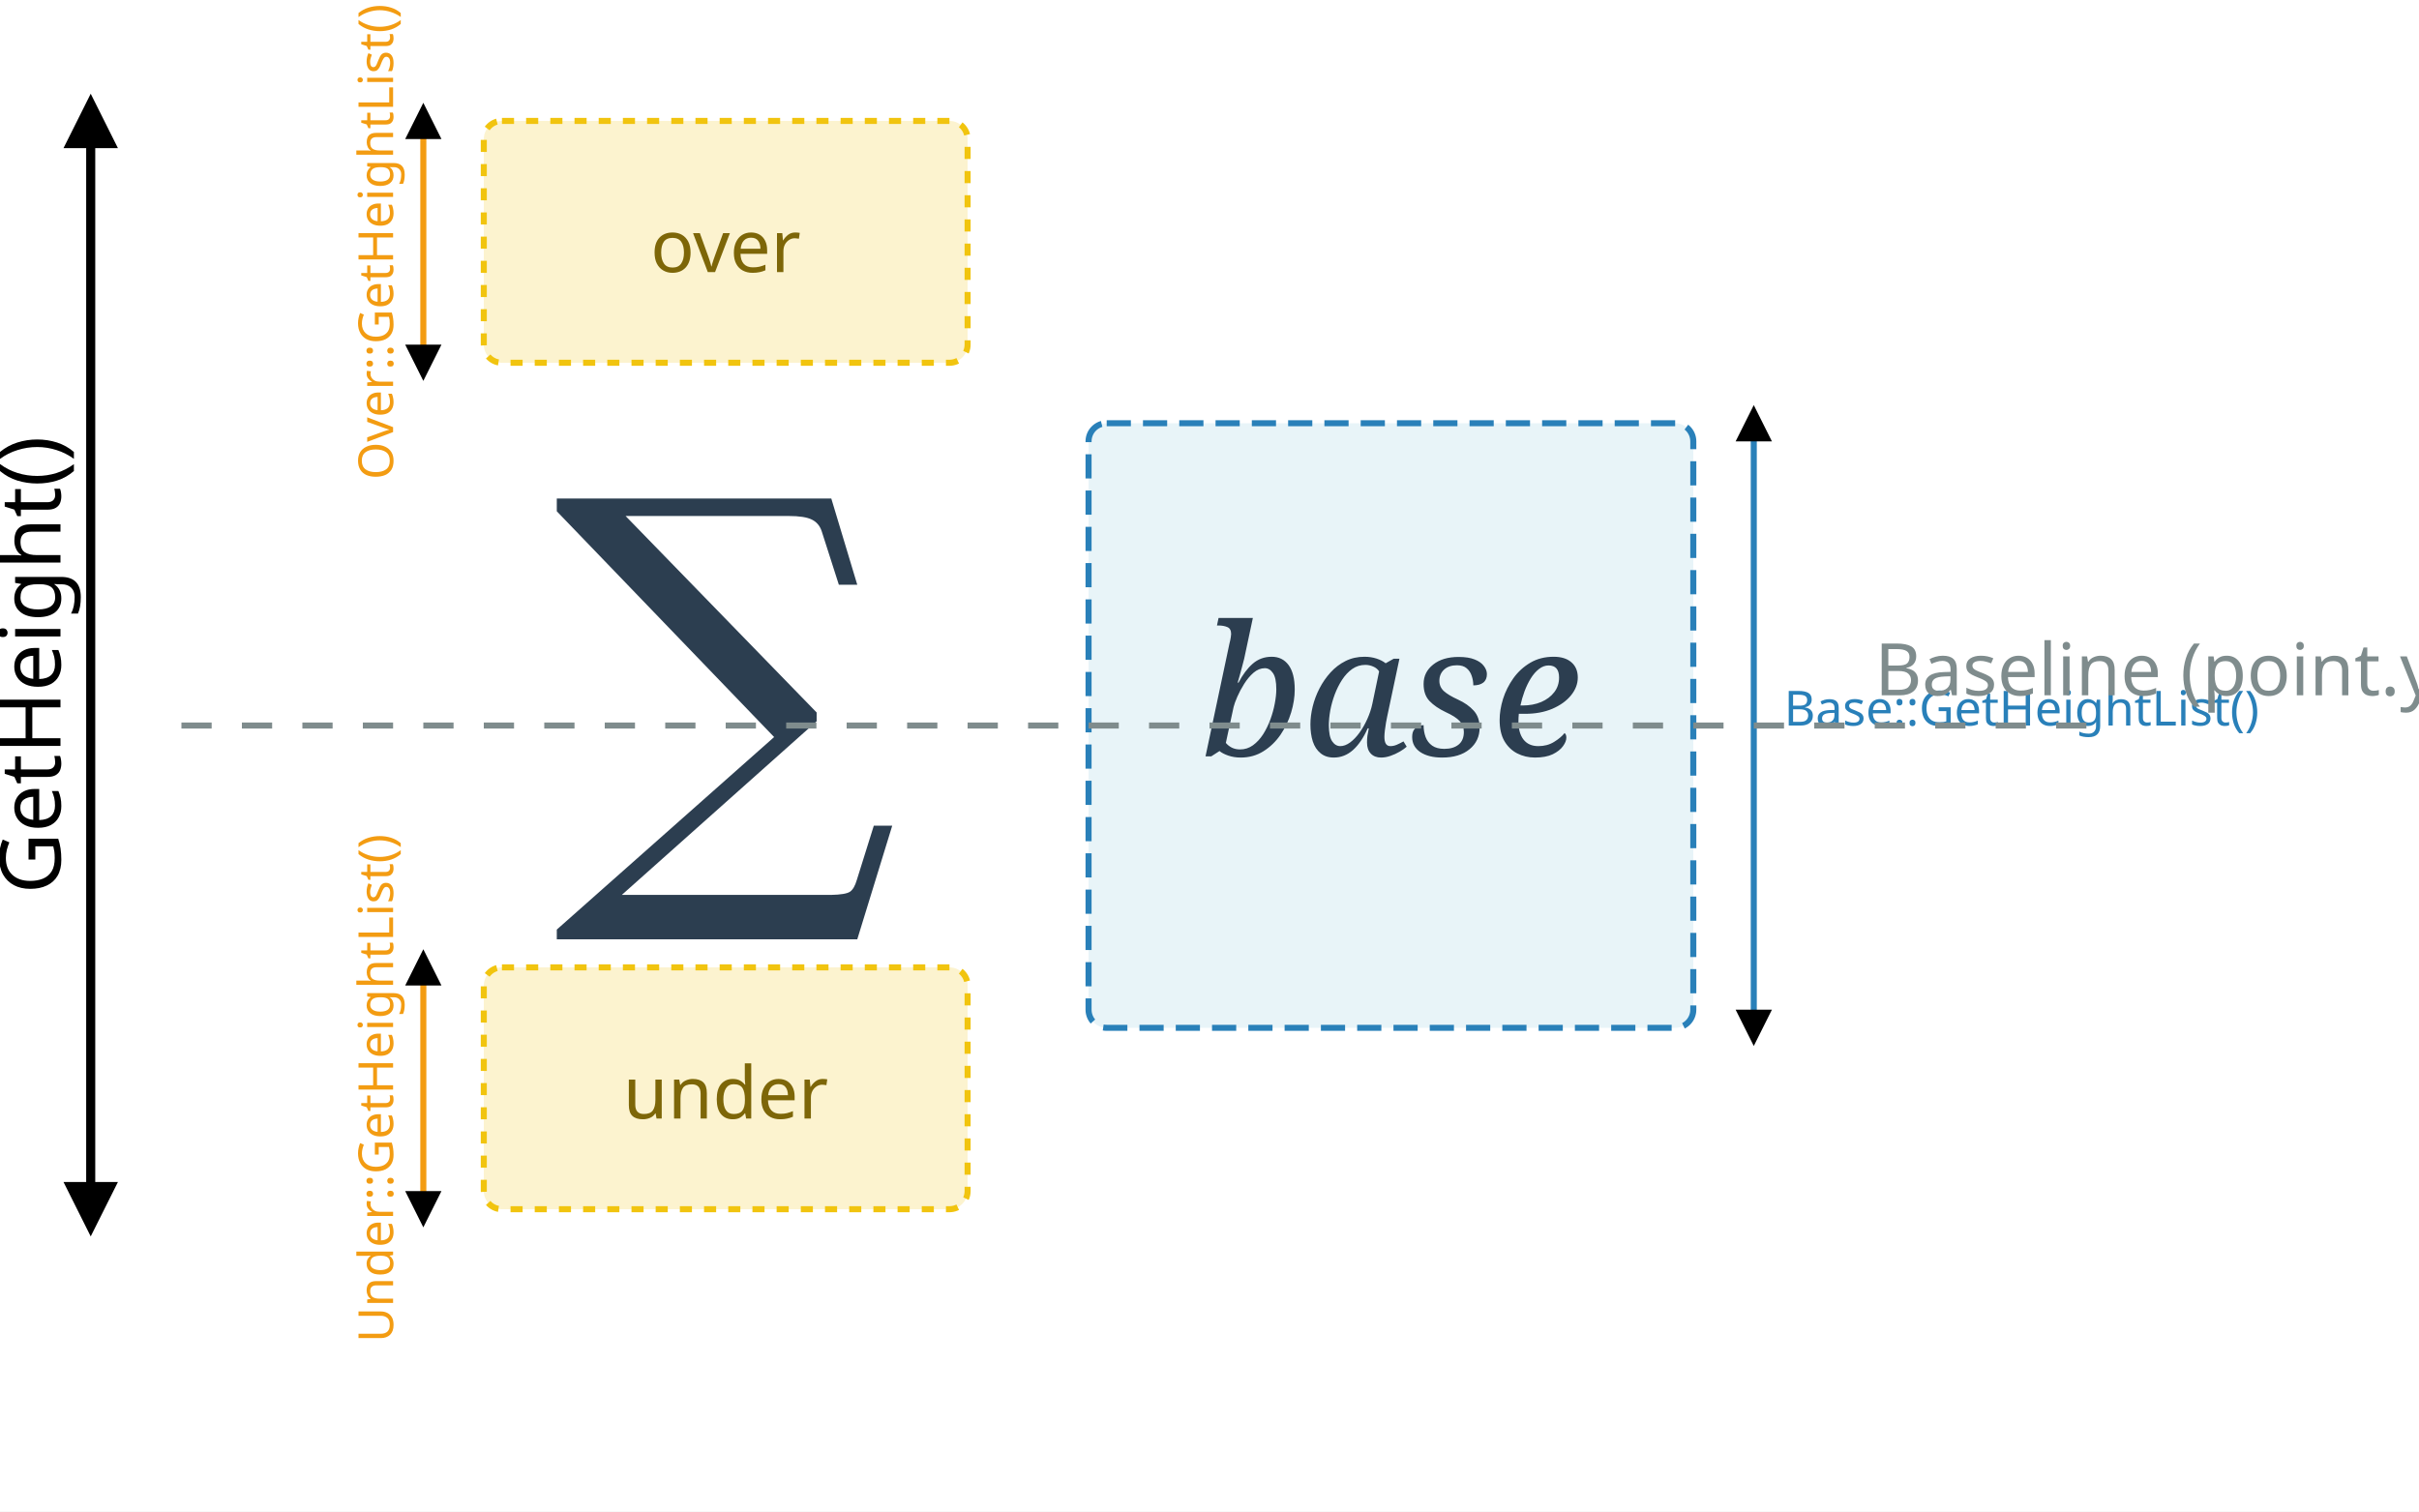
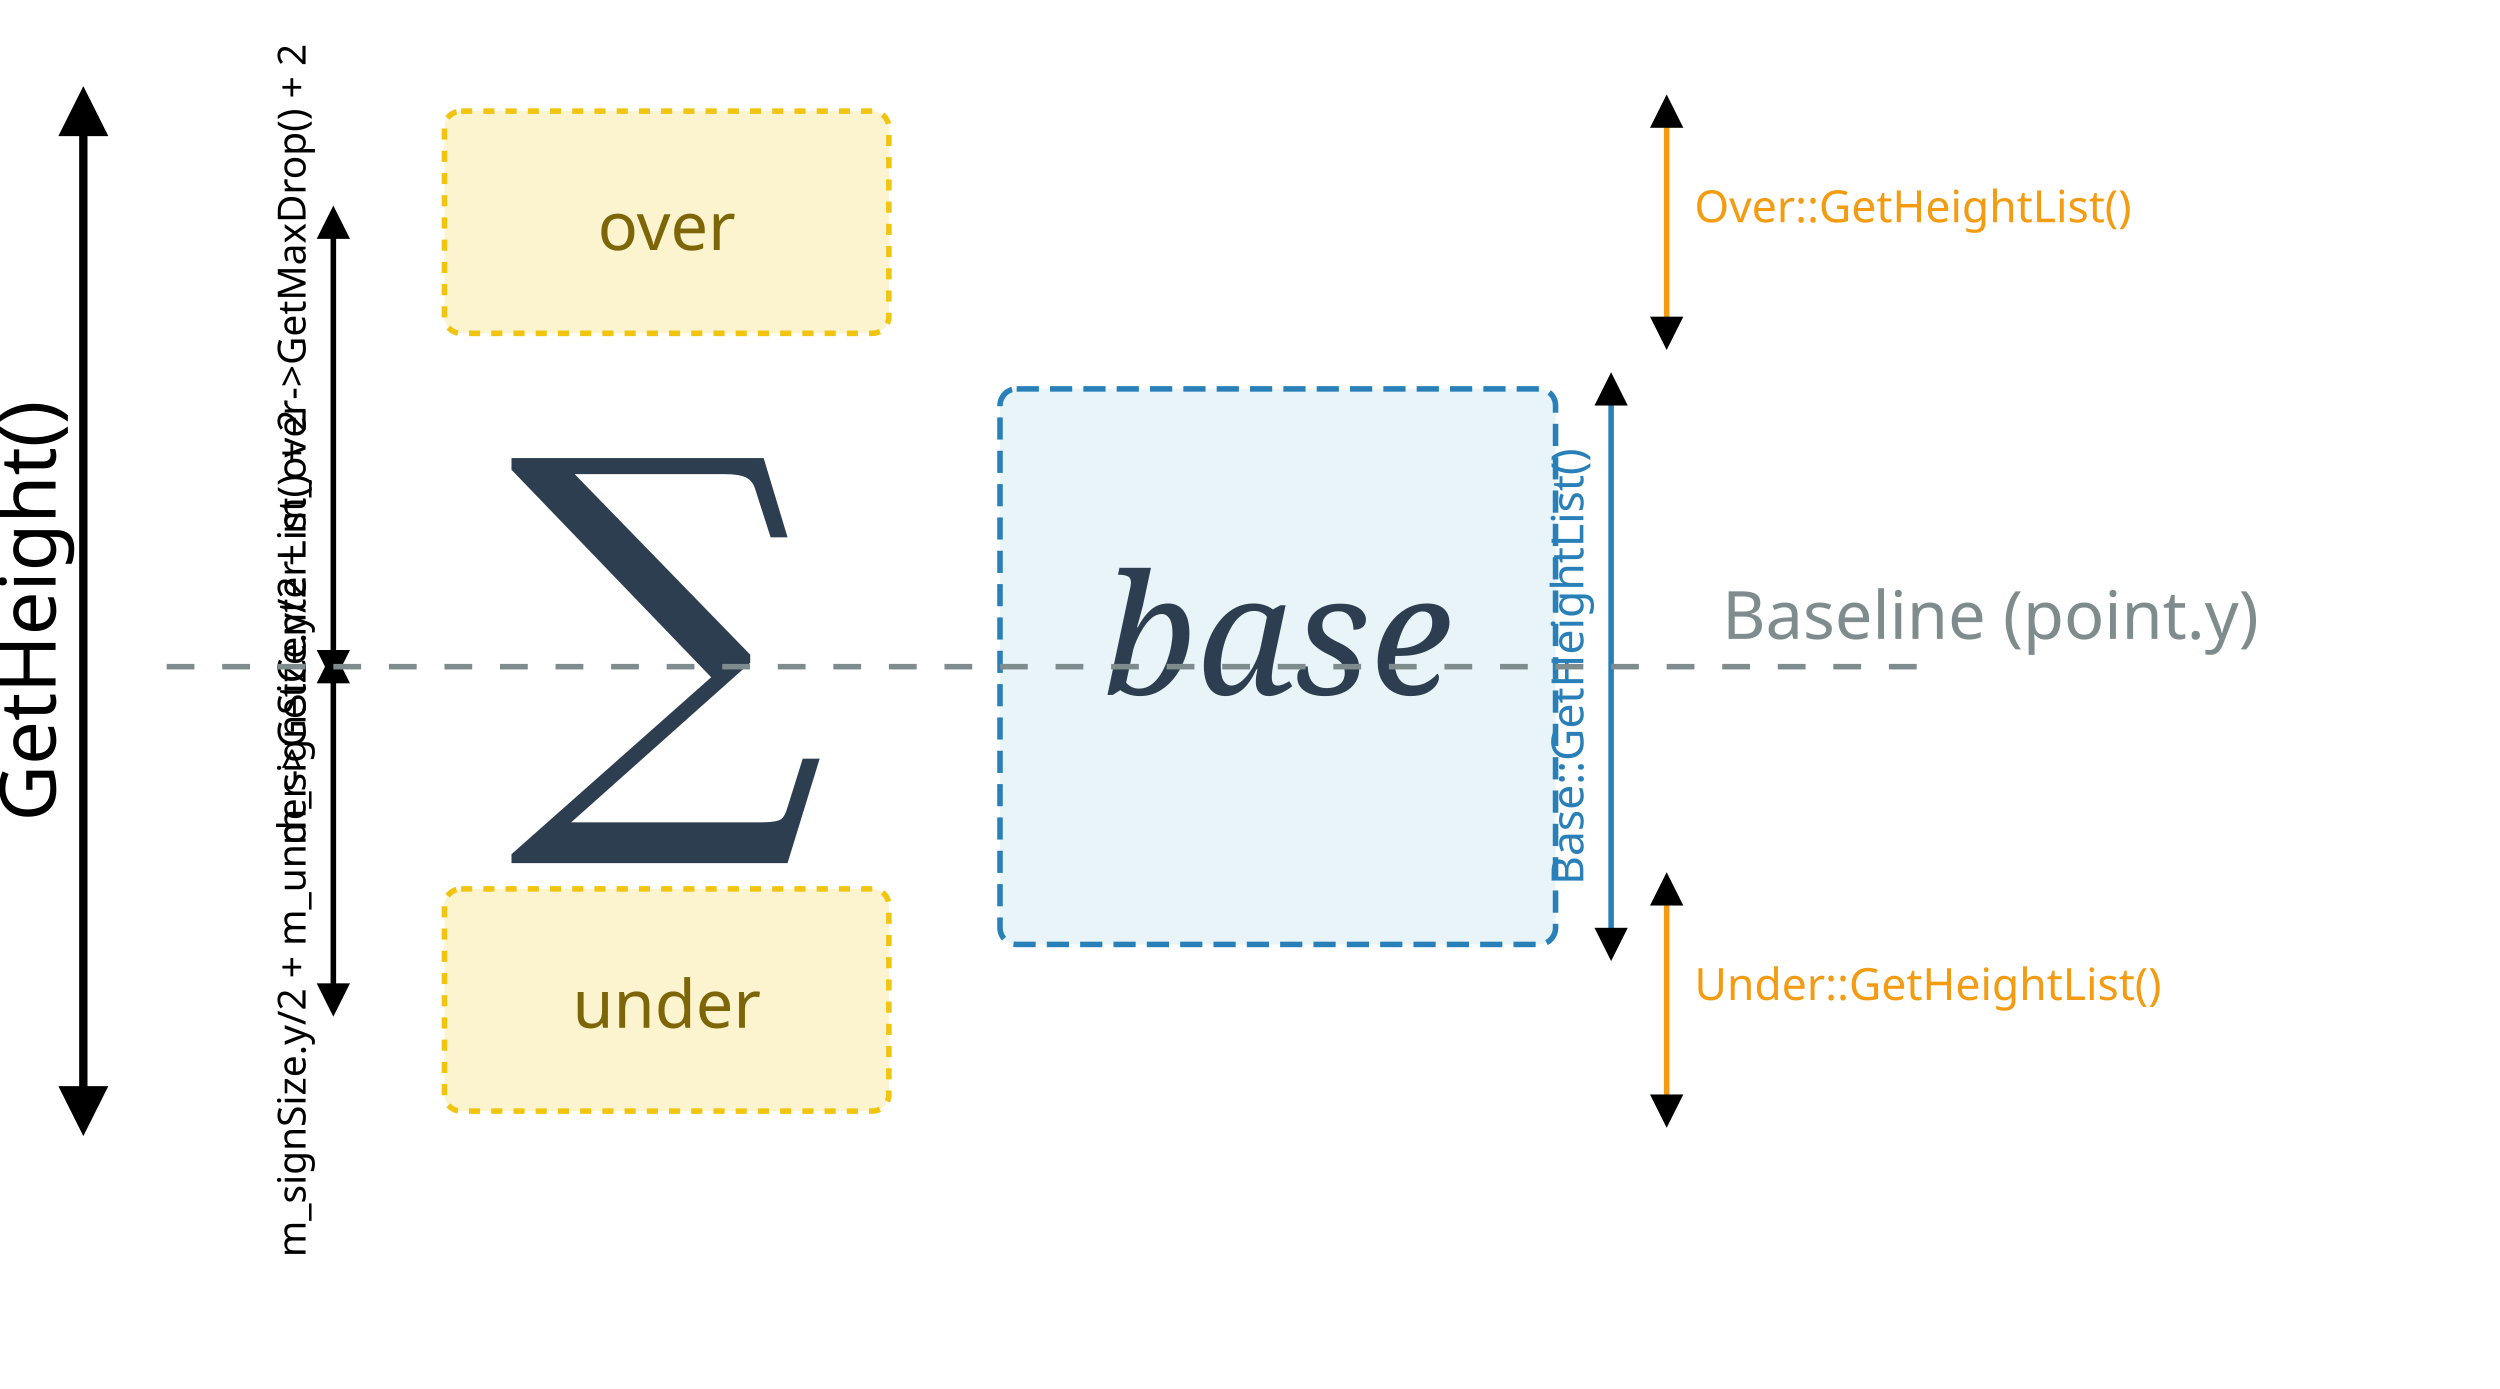
- <svg xmlns="http://www.w3.org/2000/svg" width="400" height="250" viewBox="0 0 400 250">
+ <svg xmlns="http://www.w3.org/2000/svg" width="450" height="250" viewBox="0 0 450 250">
  <defs>
    <marker id="arrow" viewBox="0 0 10 10" refX="5" refY="5" markerWidth="6" markerHeight="6" orient="auto-start-reverse">
      <path d="M 0 0 L 10 5 L 0 10 z" />
    </marker>
  </defs>
  <rect width="100%" height="100%" fill="white" />
  <rect x="80" y="20" width="80" height="40" rx="3" fill="#fcf3cf" stroke="#f1c40f" stroke-width="1" stroke-dasharray="2,2" />
  <text x="120" y="45" font-family="sans-serif" font-size="12" text-anchor="middle" fill="#7d6608">over</text>
  <text x="120" y="140" font-family="serif" font-size="80" text-anchor="middle" fill="#2c3e50">∑</text>
  <rect x="80" y="160" width="80" height="40" rx="3" fill="#fcf3cf" stroke="#f1c40f" stroke-width="1" stroke-dasharray="2,2" />
  <text x="120" y="185" font-family="sans-serif" font-size="12" text-anchor="middle" fill="#7d6608">under</text>
  <rect x="180" y="70" width="100" height="100" rx="3" fill="#e8f4f8" stroke="#2980b9" stroke-width="1" stroke-dasharray="4,2" />
  <text x="230" y="125" font-family="serif" font-style="italic" font-size="30" text-anchor="middle" fill="#2c3e50">base</text>
  <line x1="15" y1="20" x2="15" y2="200" stroke="black" stroke-width="1.5" marker-start="url(#arrow)" marker-end="url(#arrow)" />
  <text x="10" y="110" font-family="sans-serif" font-size="14" text-anchor="middle" transform="rotate(-90 10,110)">GetHeight()</text>
-   <line x1="70" y1="20" x2="70" y2="60" stroke="#f39c12" stroke-width="1" marker-start="url(#arrow)" marker-end="url(#arrow)" />
-   <text x="65" y="40" font-family="sans-serif" font-size="8" text-anchor="middle" transform="rotate(-90 65,40)" fill="#f39c12">Over::GetHeightList()</text>
-   <line x1="70" y1="160" x2="70" y2="200" stroke="#f39c12" stroke-width="1" marker-start="url(#arrow)" marker-end="url(#arrow)" />
-   <text x="65" y="180" font-family="sans-serif" font-size="8" text-anchor="middle" transform="rotate(-90 65,180)" fill="#f39c12">Under::GetHeightList()</text>
+   <line x1="300" y1="20" x2="300" y2="60" stroke="#f39c12" stroke-width="1" marker-start="url(#arrow)" marker-end="url(#arrow)" />
+   <text x="305" y="40" font-family="sans-serif" font-size="8" fill="#f39c12">Over::GetHeightList()</text>
+   <line x1="300" y1="160" x2="300" y2="200" stroke="#f39c12" stroke-width="1" marker-start="url(#arrow)" marker-end="url(#arrow)" />
+   <text x="305" y="180" font-family="sans-serif" font-size="8" fill="#f39c12">Under::GetHeightList()</text>
  <line x1="290" y1="70" x2="290" y2="170" stroke="#2980b9" stroke-width="1" marker-start="url(#arrow)" marker-end="url(#arrow)" />
-   <text x="295" y="120" font-family="sans-serif" font-size="8" fill="#2980b9">Base::GetHeightList()</text>
+   <text x="285" y="120" font-family="sans-serif" font-size="8" text-anchor="middle" transform="rotate(-90 285,120)" fill="#2980b9">Base::GetHeightList()</text>
+   <line x1="60" y1="40" x2="60" y2="120" stroke="black" stroke-width="1" marker-start="url(#arrow)" marker-end="url(#arrow)" />
+   <text x="55" y="80" font-family="sans-serif" font-size="7" text-anchor="middle" transform="rotate(-90 55,80)">m_signSize.y/2 + m_over-&gt;GetMaxDrop() + 2</text>
+   <line x1="60" y1="120" x2="60" y2="180" stroke="black" stroke-width="1" marker-start="url(#arrow)" marker-end="url(#arrow)" />
+   <text x="55" y="150" font-family="sans-serif" font-size="7" text-anchor="middle" transform="rotate(-90 55,150)">m_signSize.y/2 + m_under-&gt;GetCenterList() + 2</text>
  <line x1="30" y1="120" x2="350" y2="120" stroke="#7f8c8d" stroke-dasharray="5,5" />
  <text x="310" y="115" font-family="sans-serif" font-size="12" fill="#7f8c8d">Baseline (point.y)</text>
</svg>
